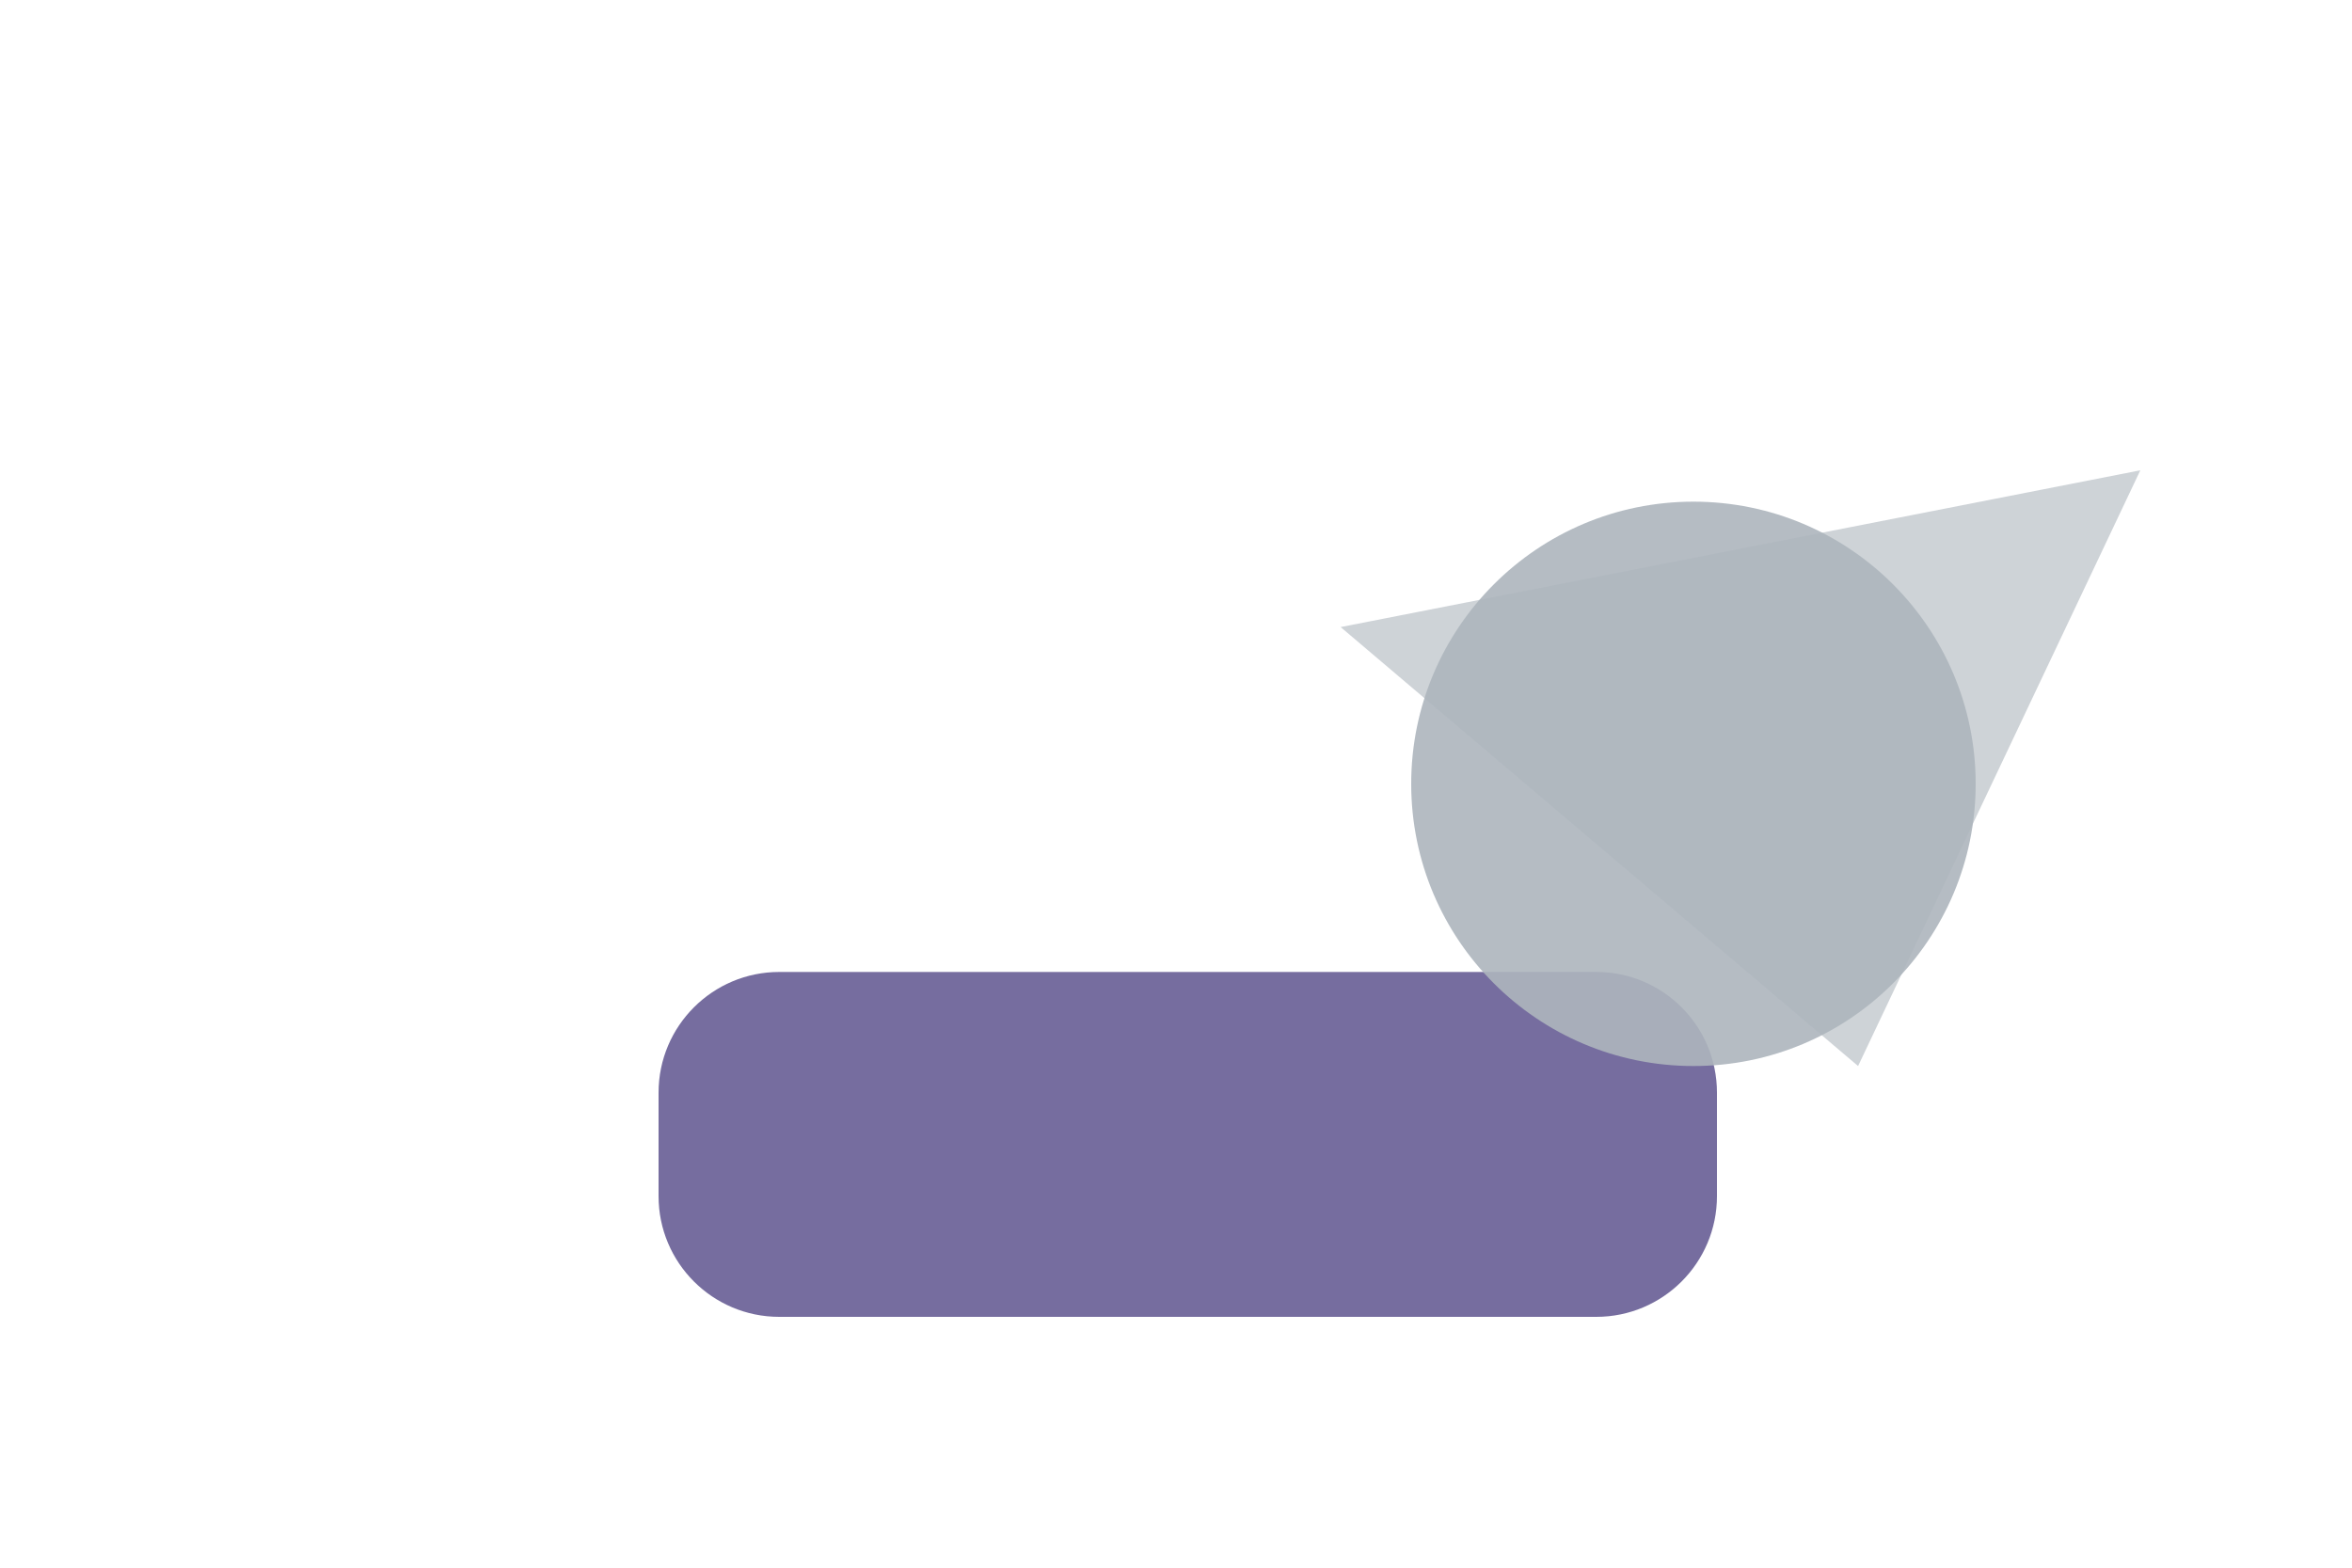
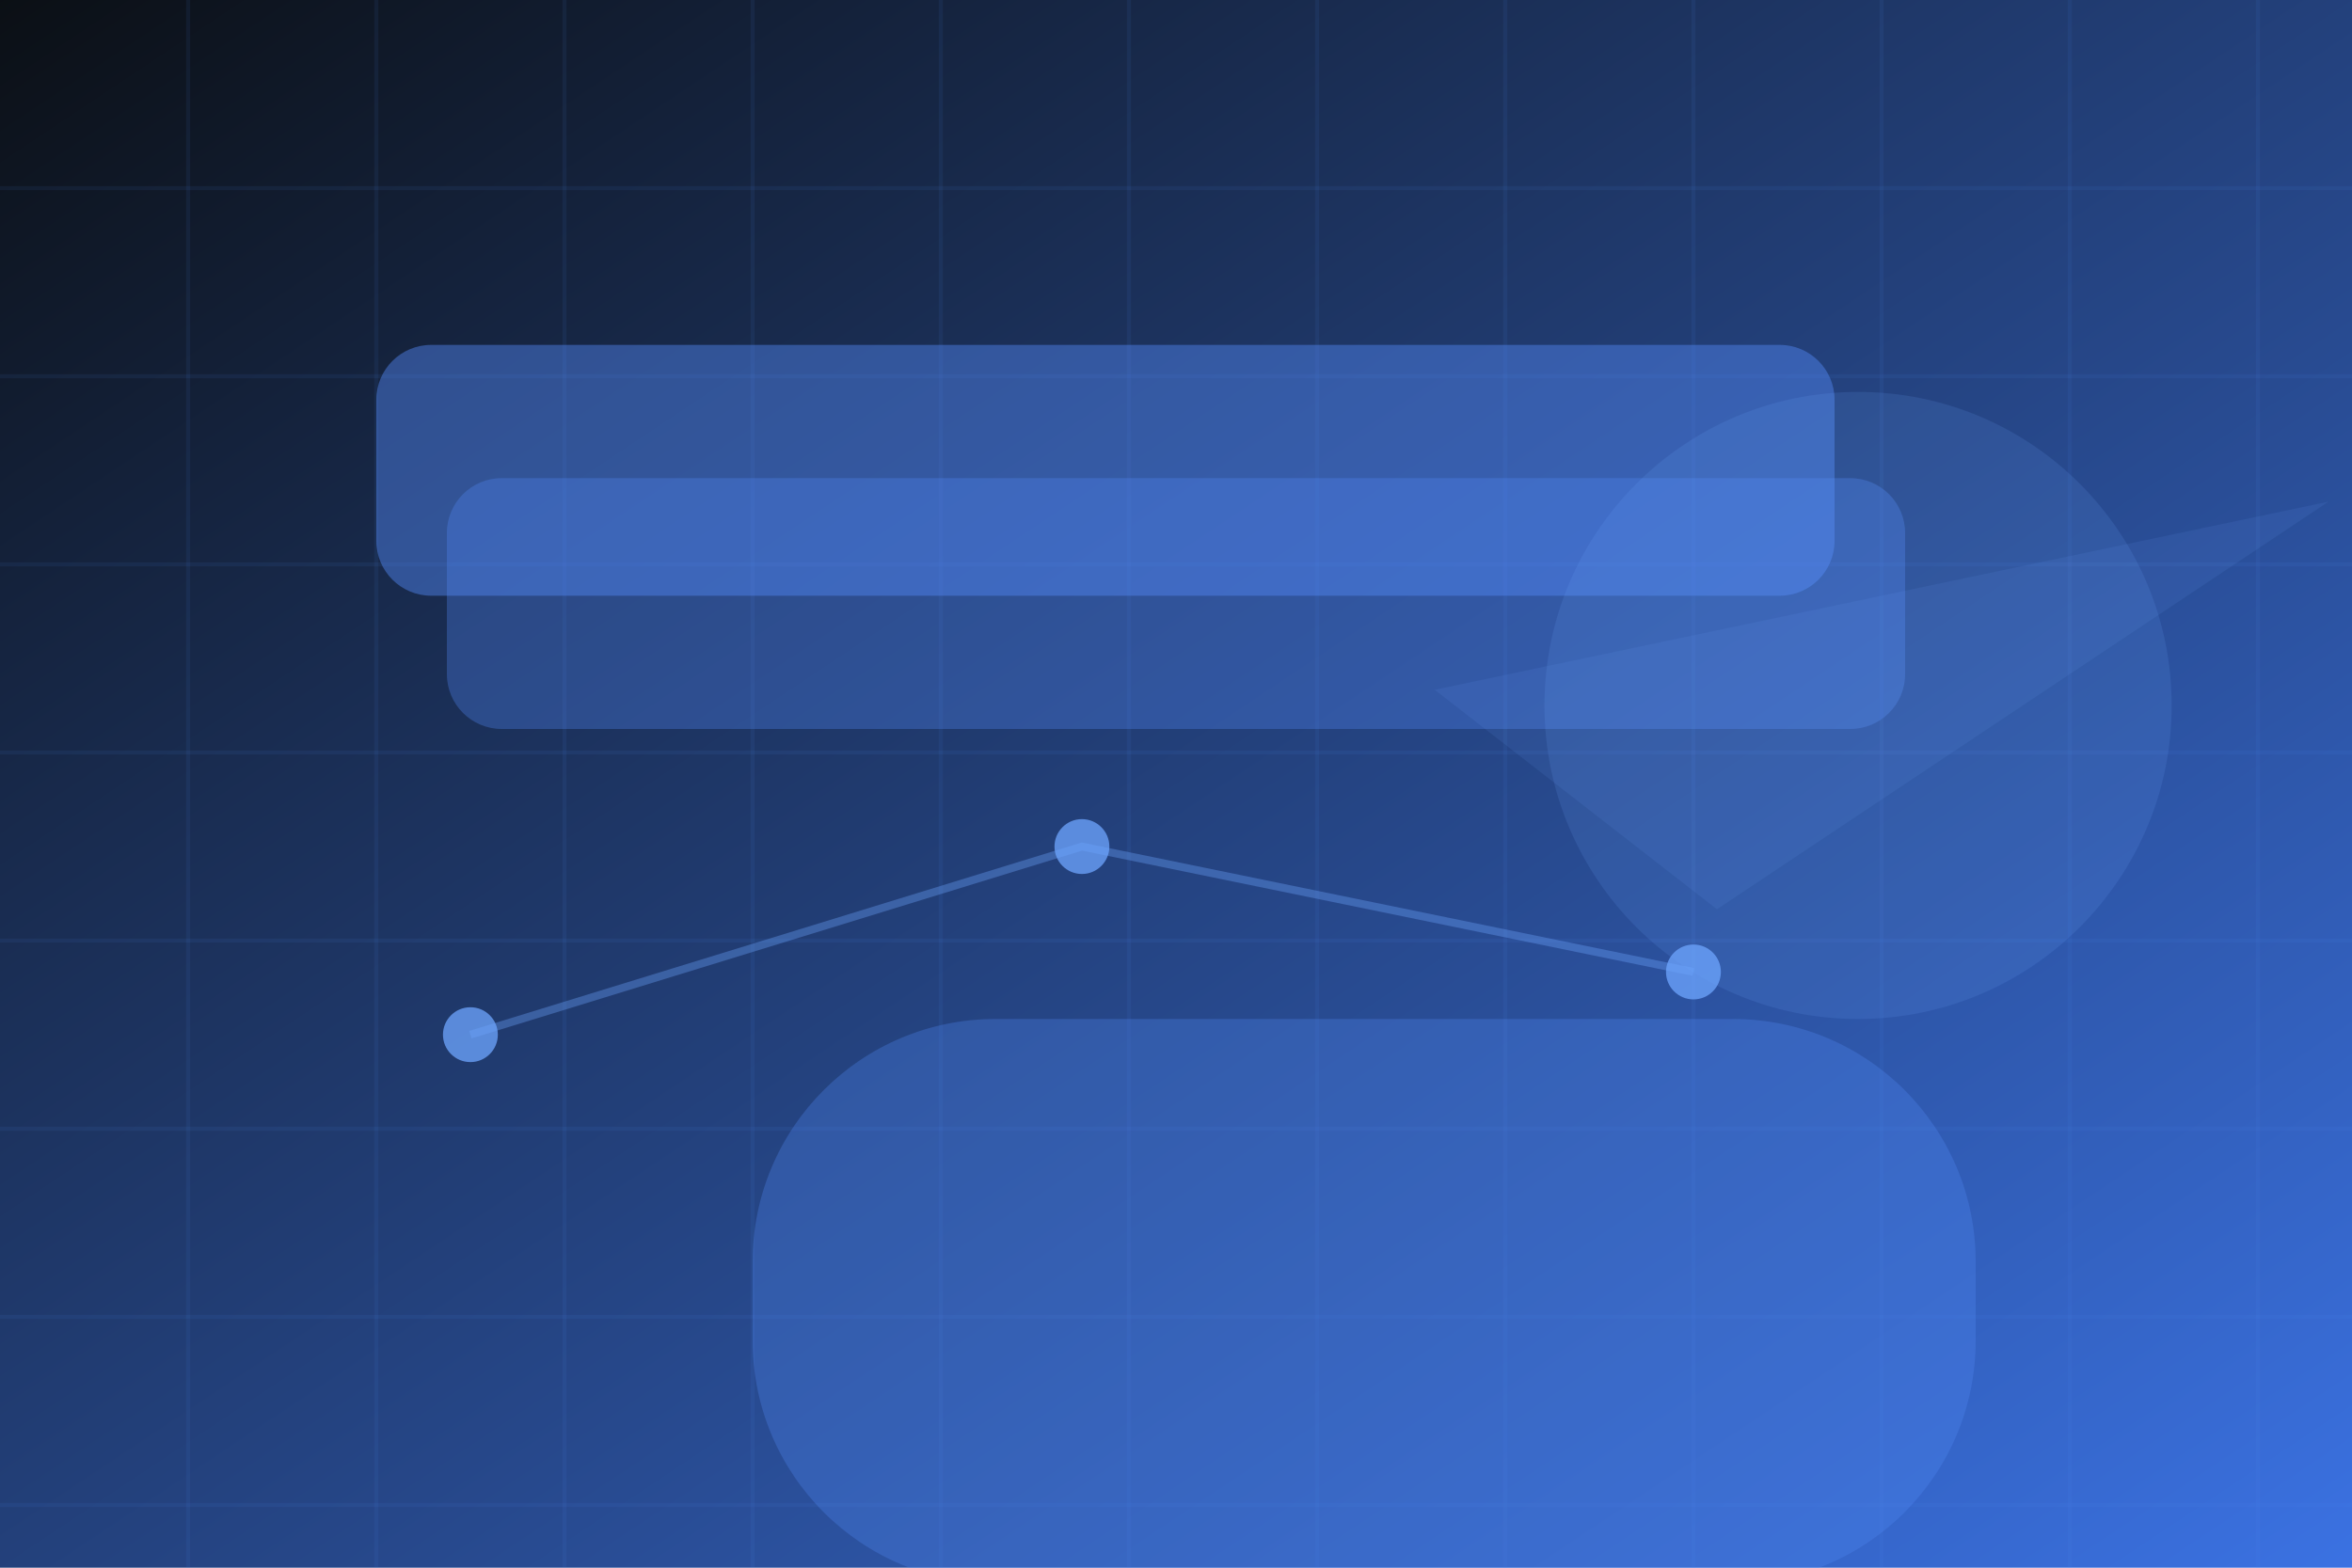
<svg xmlns="http://www.w3.org/2000/svg" width="600" height="400" viewBox="0 0 600 400" role="img" aria-labelledby="title desc">
  <defs>
    <linearGradient id="bg" x1="0" y1="0" x2="1" y2="1">
-       <stop offset="0%" stop-color="#2A6F97" />
-       <stop offset="100%" stop-color="#5E548E" />
+       <stop offset="0%" stop-color="#0B0F14" />
+       <stop offset="100%" stop-color="#3b72e3" />
    </linearGradient>
  </defs>
-   <rect x="168.00" y="248.00" width="270.00" height="88.00" rx="30.80" fill="#5E548E" opacity="0.85" />
-   <circle cx="432.00" cy="200.00" r="72.00" fill="#ADB5BD" opacity="0.90" />
-   <path d="M 342.00 160.00 L 474.00 272.00 L 546.00 120.00 Z" fill="#ADB5BD" opacity="0.60" />
+   <rect width="600" height="400" fill="url(#bg)" />
+   <path d="M 48 0 L 48 400" stroke="#5188f5" stroke-width="1" opacity="0.08" />
+   <path d="M 96 0 L 96 400" stroke="#5188f5" stroke-width="1" opacity="0.08" />
+   <path d="M 144 0 L 144 400" stroke="#5188f5" stroke-width="1" opacity="0.08" />
+   <path d="M 192 0 L 192 400" stroke="#5188f5" stroke-width="1" opacity="0.08" />
+   <path d="M 240 0 L 240 400" stroke="#5188f5" stroke-width="1" opacity="0.08" />
+   <path d="M 288 0 L 288 400" stroke="#5188f5" stroke-width="1" opacity="0.08" />
+   <path d="M 336 0 L 336 400" stroke="#5188f5" stroke-width="1" opacity="0.08" />
+   <path d="M 384 0 L 384 400" stroke="#5188f5" stroke-width="1" opacity="0.08" />
+   <path d="M 432 0 L 432 400" stroke="#5188f5" stroke-width="1" opacity="0.08" />
+   <path d="M 480 0 L 480 400" stroke="#5188f5" stroke-width="1" opacity="0.08" />
+   <path d="M 528 0 L 528 400" stroke="#5188f5" stroke-width="1" opacity="0.08" />
+   <path d="M 576 0 L 576 400" stroke="#5188f5" stroke-width="1" opacity="0.08" />
+   <path d="M 0 48 L 600 48" stroke="#5188f5" stroke-width="1" opacity="0.08" />
+   <path d="M 0 96 L 600 96" stroke="#5188f5" stroke-width="1" opacity="0.08" />
+   <path d="M 0 144 L 600 144" stroke="#5188f5" stroke-width="1" opacity="0.08" />
+   <path d="M 0 192 L 600 192" stroke="#5188f5" stroke-width="1" opacity="0.08" />
+   <path d="M 0 240 L 600 240" stroke="#5188f5" stroke-width="1" opacity="0.08" />
+   <path d="M 0 288 L 600 288" stroke="#5188f5" stroke-width="1" opacity="0.08" />
+   <path d="M 0 336 L 600 336" stroke="#5188f5" stroke-width="1" opacity="0.08" />
+   <path d="M 0 384 L 600 384" stroke="#5188f5" stroke-width="1" opacity="0.08" />
+   <rect x="96.00" y="88.00" width="372.00" height="64.00" rx="14" fill="#5188f5" opacity="0.45" />
+   <rect x="114.00" y="122.00" width="372.00" height="64.00" rx="14" fill="#5188f5" opacity="0.32" />
+   <path d="M 120.00 264.00 L 276.00 216.00 L 432.00 248.00" fill="none" stroke="#6ea5ff" stroke-width="2" opacity="0.35" />
+   <circle cx="120.00" cy="264.00" r="7" fill="#6ea5ff" opacity="0.75" />
+   <circle cx="276.00" cy="216.00" r="7" fill="#6ea5ff" opacity="0.75" />
+   <circle cx="432.00" cy="248.00" r="7" fill="#6ea5ff" opacity="0.75" />
+   <rect x="192.00" y="260.00" width="312.00" height="144.00" rx="61.92" fill="#5188f5" opacity="0.30" />
+   <circle cx="474.00" cy="180.00" r="80.00" fill="#6ea5ff" opacity="0.14" />
+   <path d="M 366.00 176.00 L 438.00 232.00 L 594.00 128.00 Z" fill="#6ea5ff" opacity="0.10" />
</svg>
